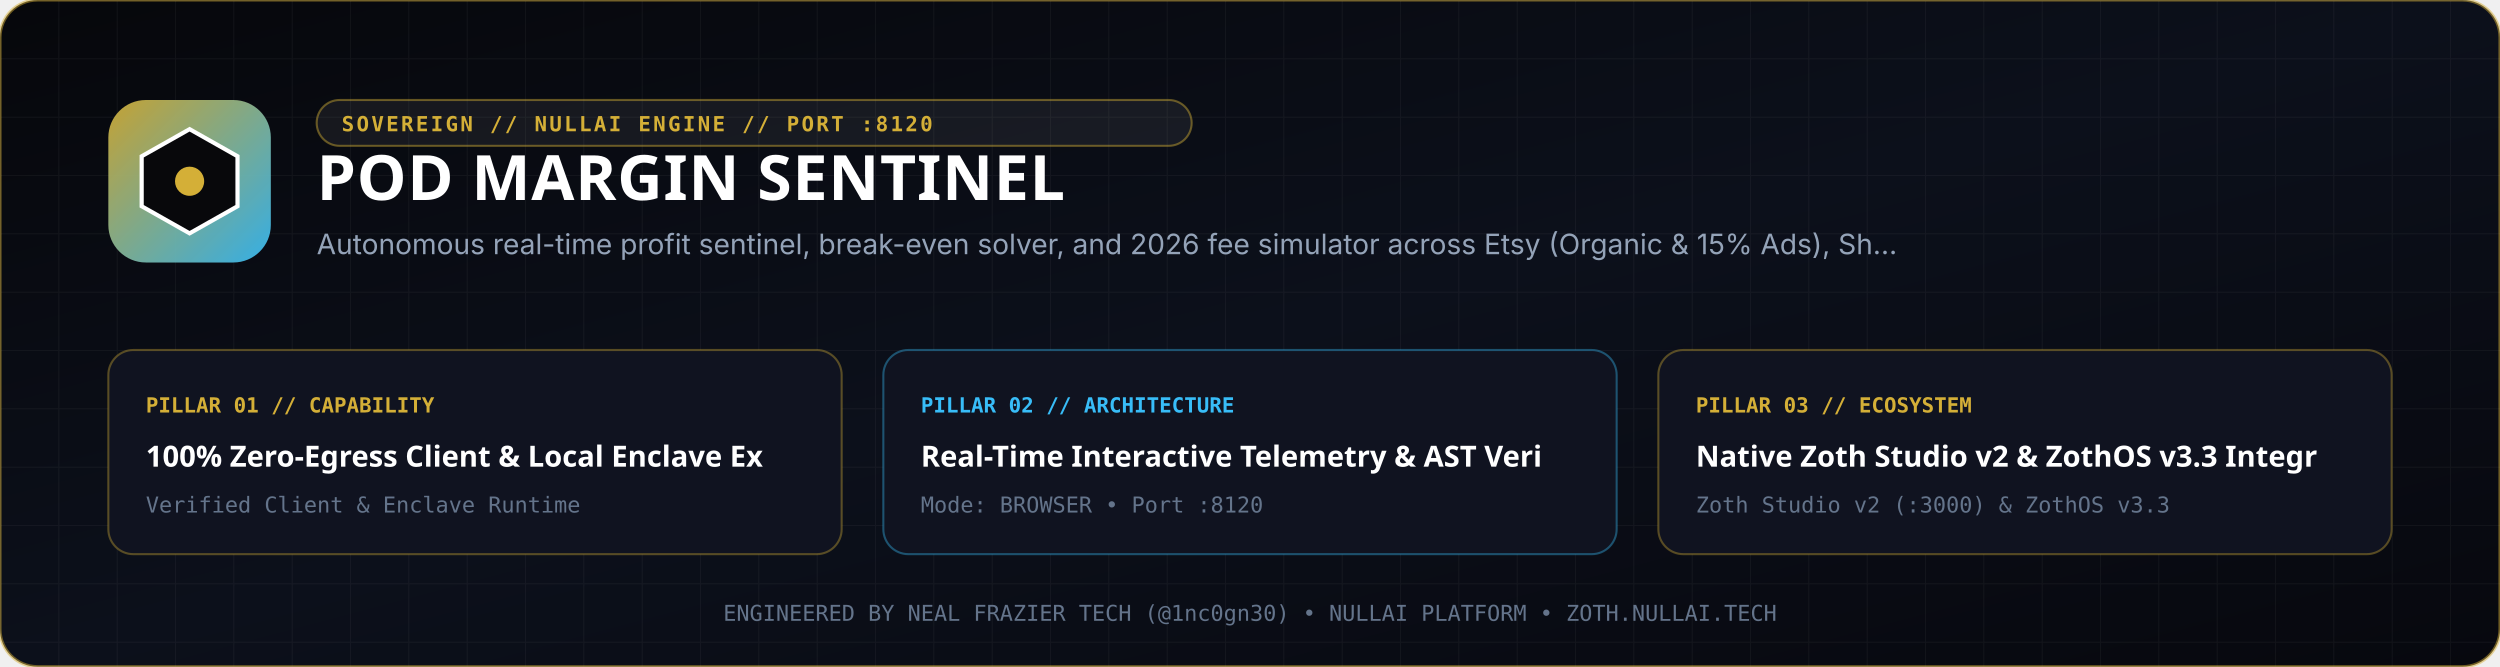
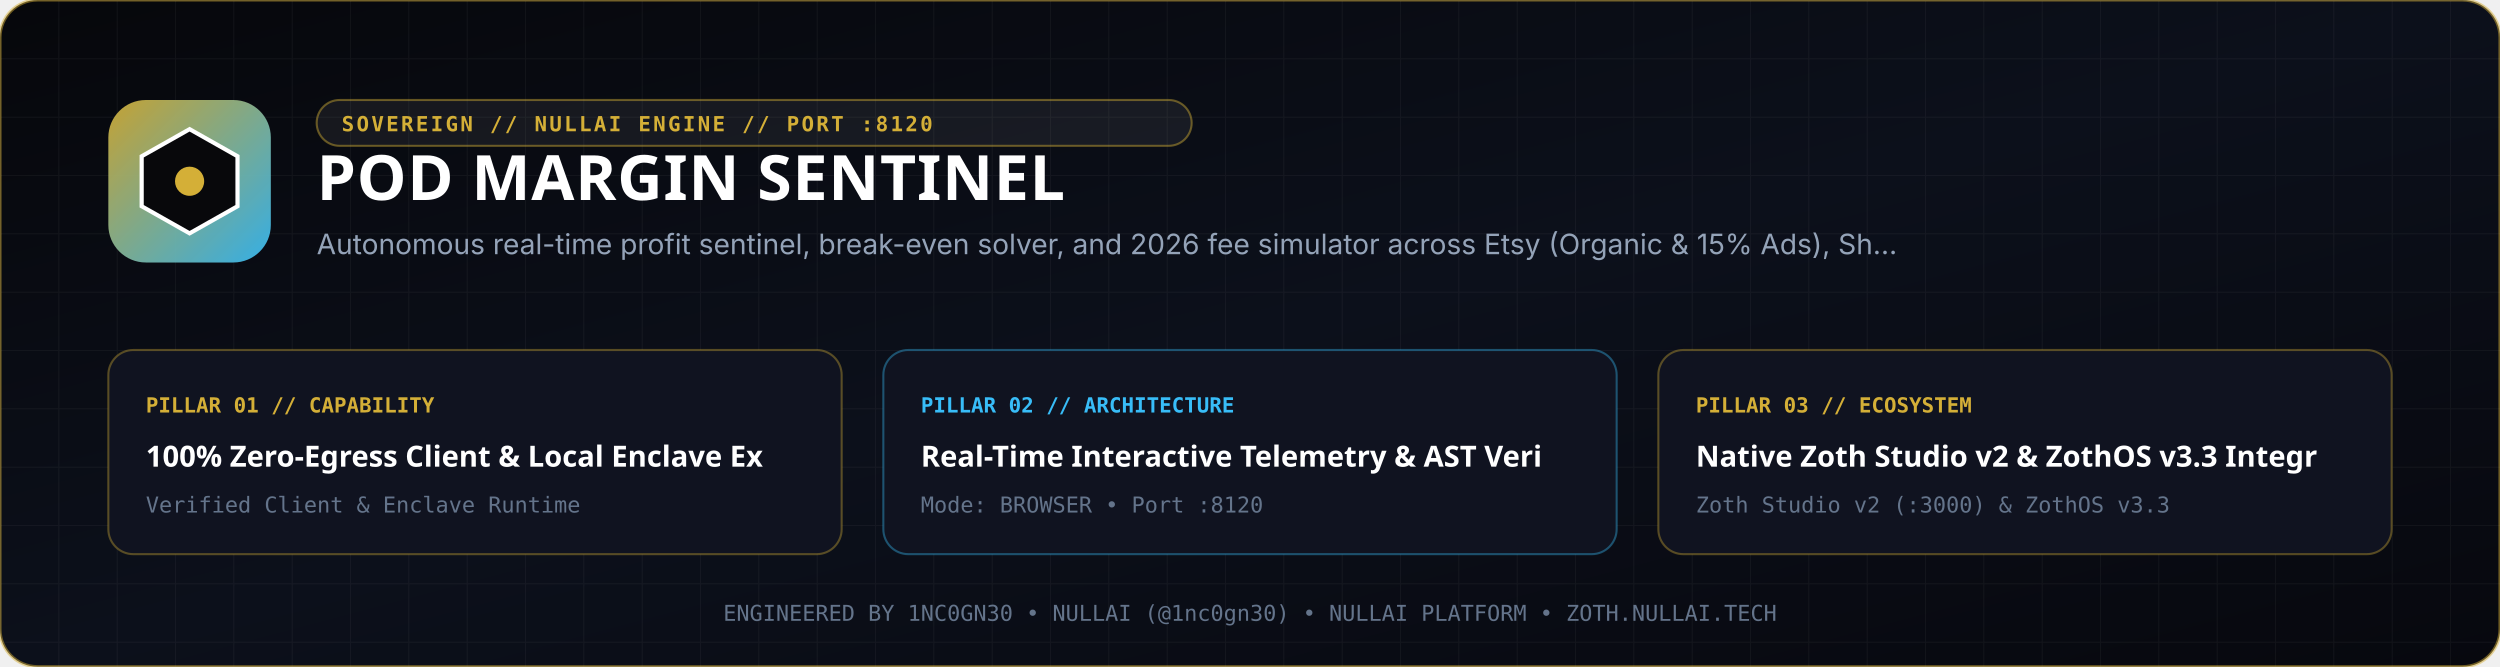
<svg xmlns="http://www.w3.org/2000/svg" viewBox="0 0 1200 320" width="100%" height="100%">
  <defs>
    <linearGradient id="bg" x1="0%" y1="0%" x2="100%" y2="100%">
      <stop offset="0%" stop-color="#06070B" />
      <stop offset="50%" stop-color="#0C101B" />
      <stop offset="100%" stop-color="#07080E" />
    </linearGradient>
    <linearGradient id="accent" x1="0%" y1="0%" x2="100%" y2="100%">
      <stop offset="0%" stop-color="#D4AF37" />
      <stop offset="100%" stop-color="#38BDF8" />
    </linearGradient>
    <pattern id="grid" width="28" height="28" patternUnits="userSpaceOnUse">
      <path d="M 28 0 L 0 0 0 28" fill="none" stroke="rgba(255,255,255,0.04)" stroke-width="1" />
    </pattern>
  </defs>
  <rect width="1200" height="320" rx="18" fill="url(#bg)" stroke="#D4AF37" stroke-opacity="0.5" stroke-width="1.5" />
  <rect width="1200" height="320" rx="18" fill="url(#grid)" />
  <g transform="translate(52, 48)">
    <rect width="78" height="78" rx="18" fill="url(#accent)" opacity="0.92" />
    <polygon points="39,14 62,27 62,51 39,64 16,51 16,27" fill="#08080B" stroke="#FFFFFF" stroke-width="2" />
    <circle cx="39" cy="39" r="7" fill="#D4AF37" />
  </g>
  <g transform="translate(152, 62)">
    <rect x="0" y="-14" width="420" height="22" rx="11" fill="rgba(255,255,255,0.06)" stroke="#D4AF37" stroke-opacity="0.45" />
    <text x="12" y="1" fill="#D4AF37" font-family="JetBrains Mono, monospace" font-size="10" font-weight="700" letter-spacing="1.1">SOVEREIGN // NULLAI ENGINE // PORT :8120</text>
    <text x="0" y="34" fill="#FFFFFF" font-family="Syne, Space Grotesk, sans-serif" font-size="30" font-weight="800" letter-spacing="0.4">POD MARGIN SENTINEL</text>
    <text x="0" y="60" fill="#94A3B8" font-family="Inter, sans-serif" font-size="13.5">Autonomous real-time profit sentinel, break-even solver, and 2026 fee simulator across Etsy (Organic &amp; 15% Ads), Sh...</text>
  </g>
  <g transform="translate(52, 168)">
    <rect x="0" y="0" width="352" height="98" rx="12" fill="#101320" stroke="#D4AF37" stroke-opacity="0.38" />
    <text x="18" y="30" fill="#D4AF37" font-family="JetBrains Mono, monospace" font-size="10" font-weight="700">PILLAR 01 // CAPABILITY</text>
    <text x="18" y="56" fill="#FFFFFF" font-family="Space Grotesk, sans-serif" font-size="14" font-weight="700">100% Zero-Egress Client &amp; Local Enclave Ex</text>
    <text x="18" y="78" fill="#64748B" font-family="JetBrains Mono, monospace" font-size="10.5">Verified Client &amp; Enclave Runtime</text>
    <rect x="372" y="0" width="352" height="98" rx="12" fill="#101320" stroke="#38BDF8" stroke-opacity="0.38" />
    <text x="390" y="30" fill="#38BDF8" font-family="JetBrains Mono, monospace" font-size="10" font-weight="700">PILLAR 02 // ARCHITECTURE</text>
    <text x="390" y="56" fill="#FFFFFF" font-family="Space Grotesk, sans-serif" font-size="14" font-weight="700">Real-Time Interactive Telemetry &amp; AST Veri</text>
    <text x="390" y="78" fill="#64748B" font-family="JetBrains Mono, monospace" font-size="10.5">Mode: BROWSER • Port :8120</text>
    <rect x="744" y="0" width="352" height="98" rx="12" fill="#101320" stroke="#D4AF37" stroke-opacity="0.38" />
    <text x="762" y="30" fill="#D4AF37" font-family="JetBrains Mono, monospace" font-size="10" font-weight="700">PILLAR 03 // ECOSYSTEM</text>
    <text x="762" y="56" fill="#FFFFFF" font-family="Space Grotesk, sans-serif" font-size="14" font-weight="700">Native Zoth Studio v2 &amp; ZothOS v3.3 Integr</text>
    <text x="762" y="78" fill="#64748B" font-family="JetBrains Mono, monospace" font-size="10.5">Zoth Studio v2 (:3000) &amp; ZothOS v3.3</text>
  </g>
  <text x="600" y="298" text-anchor="middle" fill="#64748B" font-family="JetBrains Mono, monospace" font-size="10.5">
-     ENGINEERED BY NEAL FRAZIER TECH (@1nc0gn30)  •  NULLAI PLATFORM  •  ZOTH.NULLAI.TECH
+     ENGINEERED BY 1NC0GN30 • NULLAI (@1nc0gn30)  •  NULLAI PLATFORM  •  ZOTH.NULLAI.TECH
  </text>
</svg>
